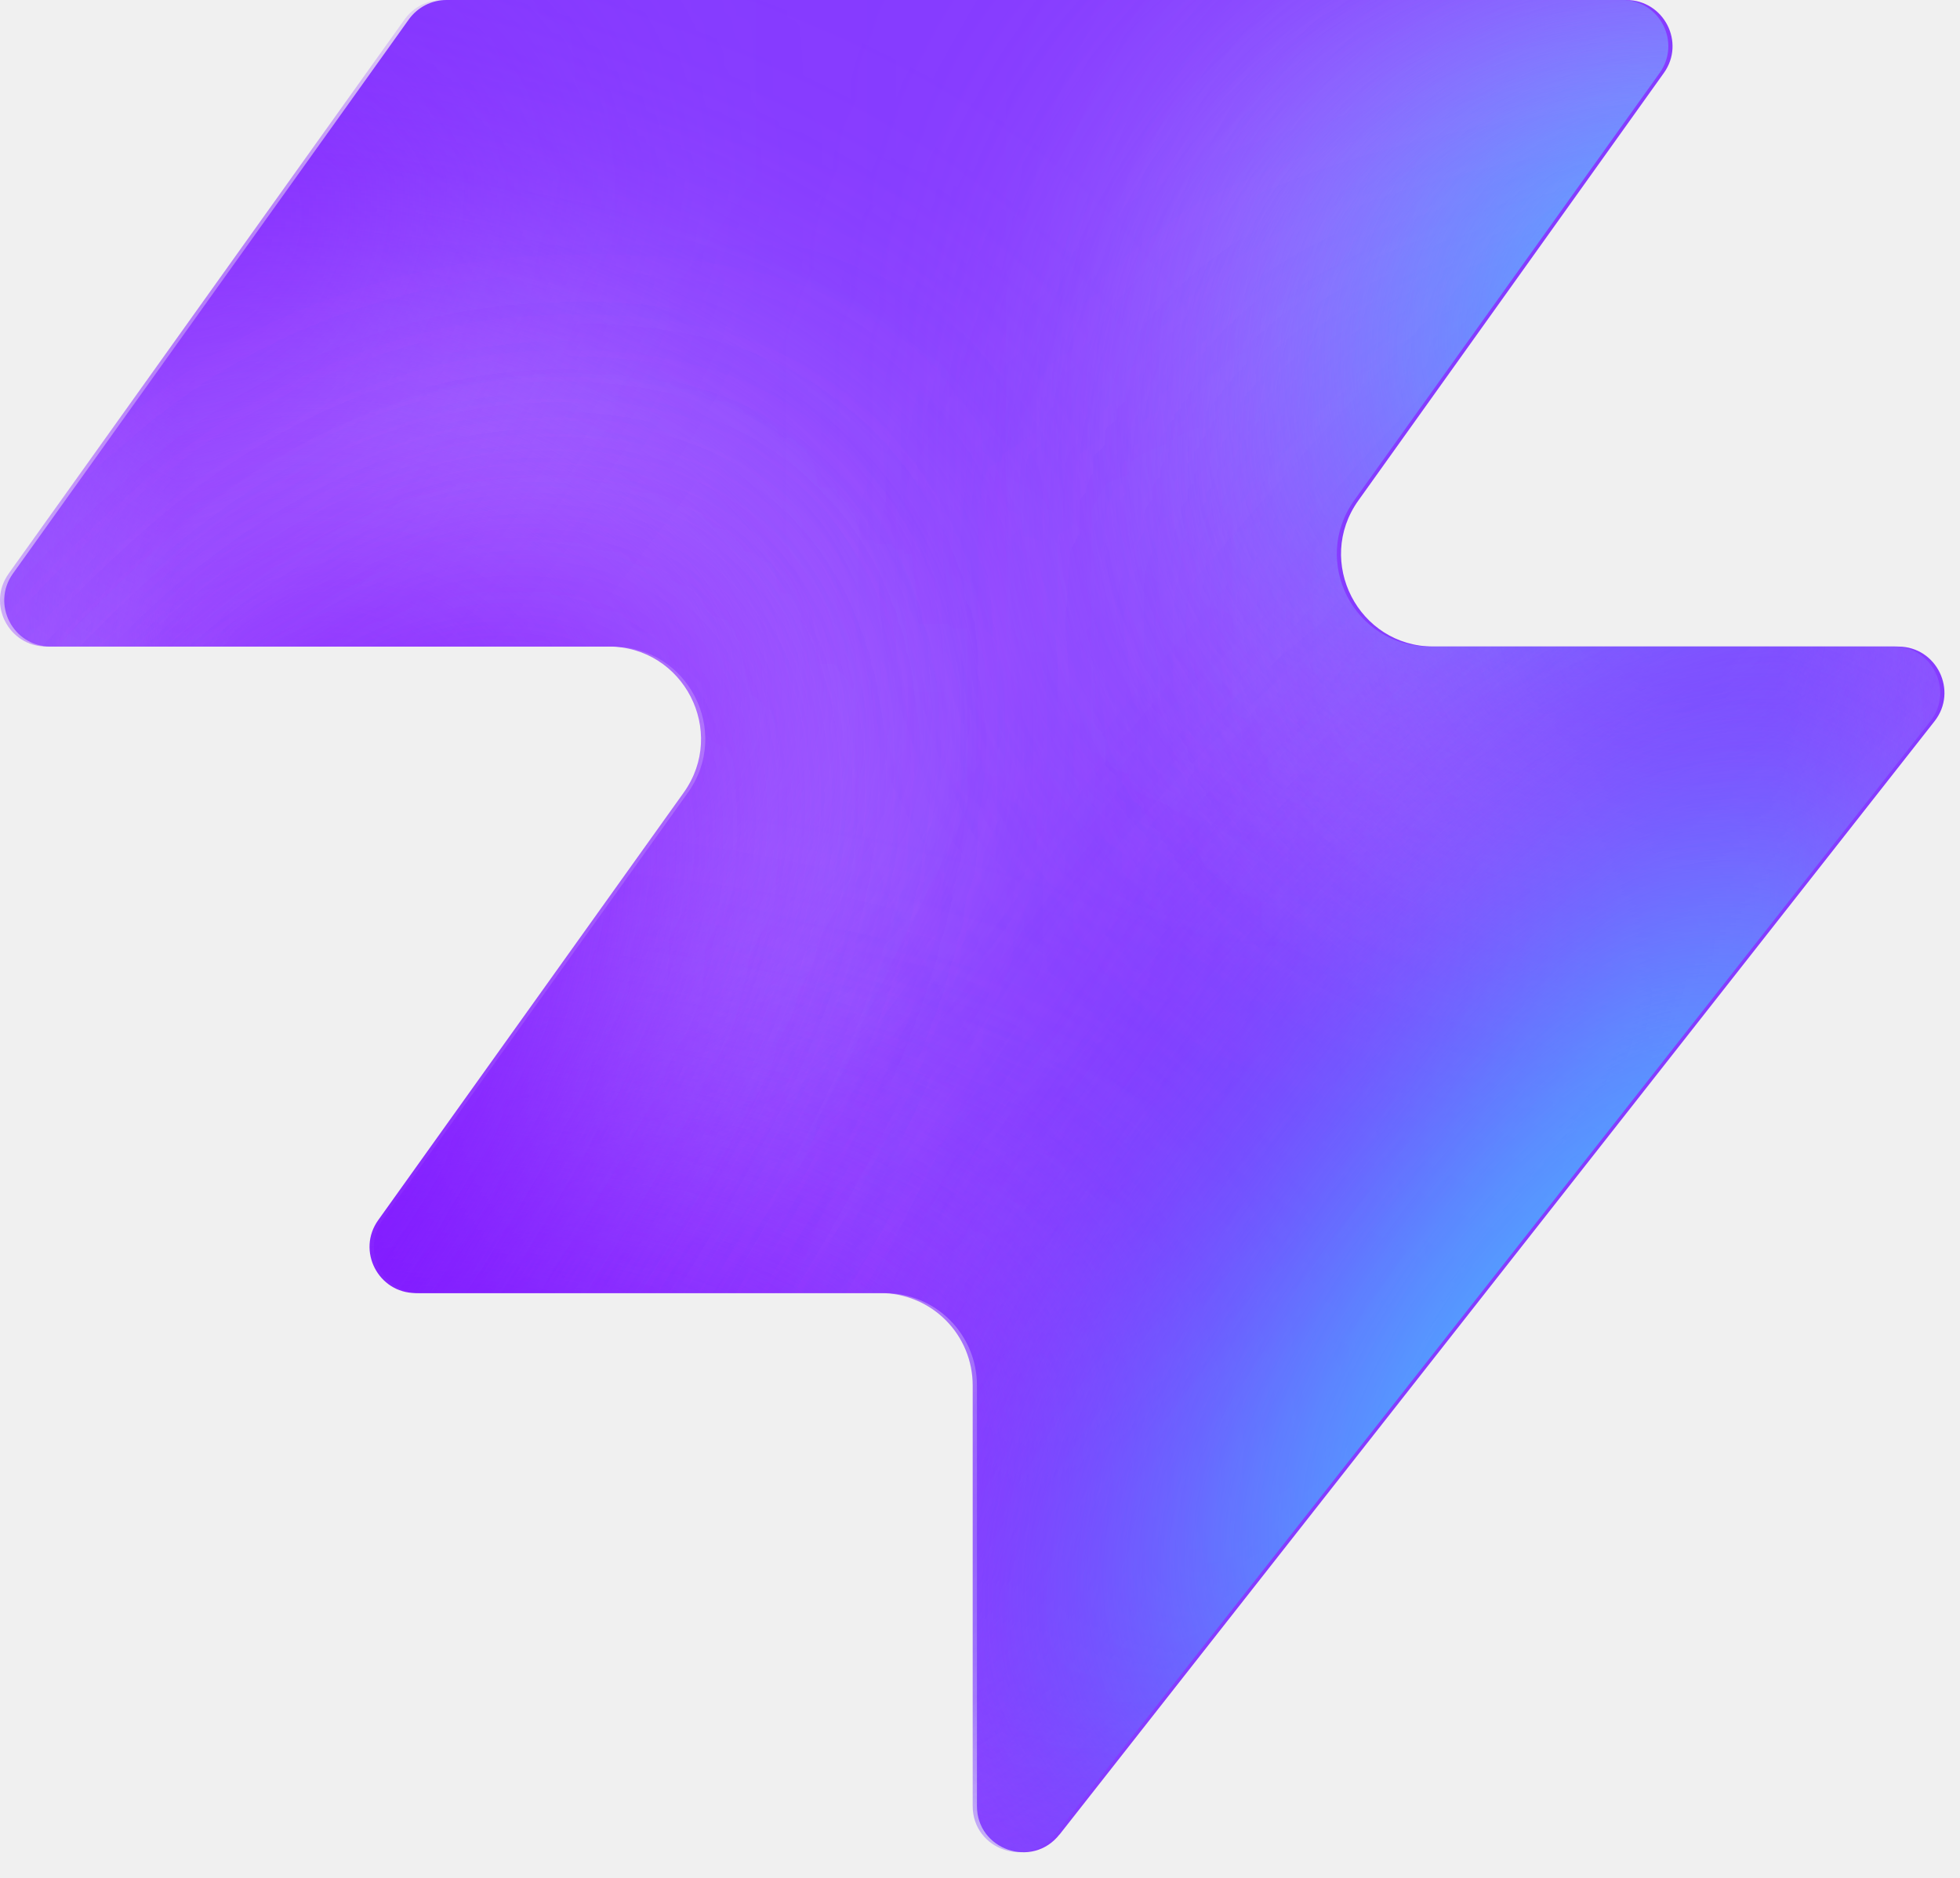
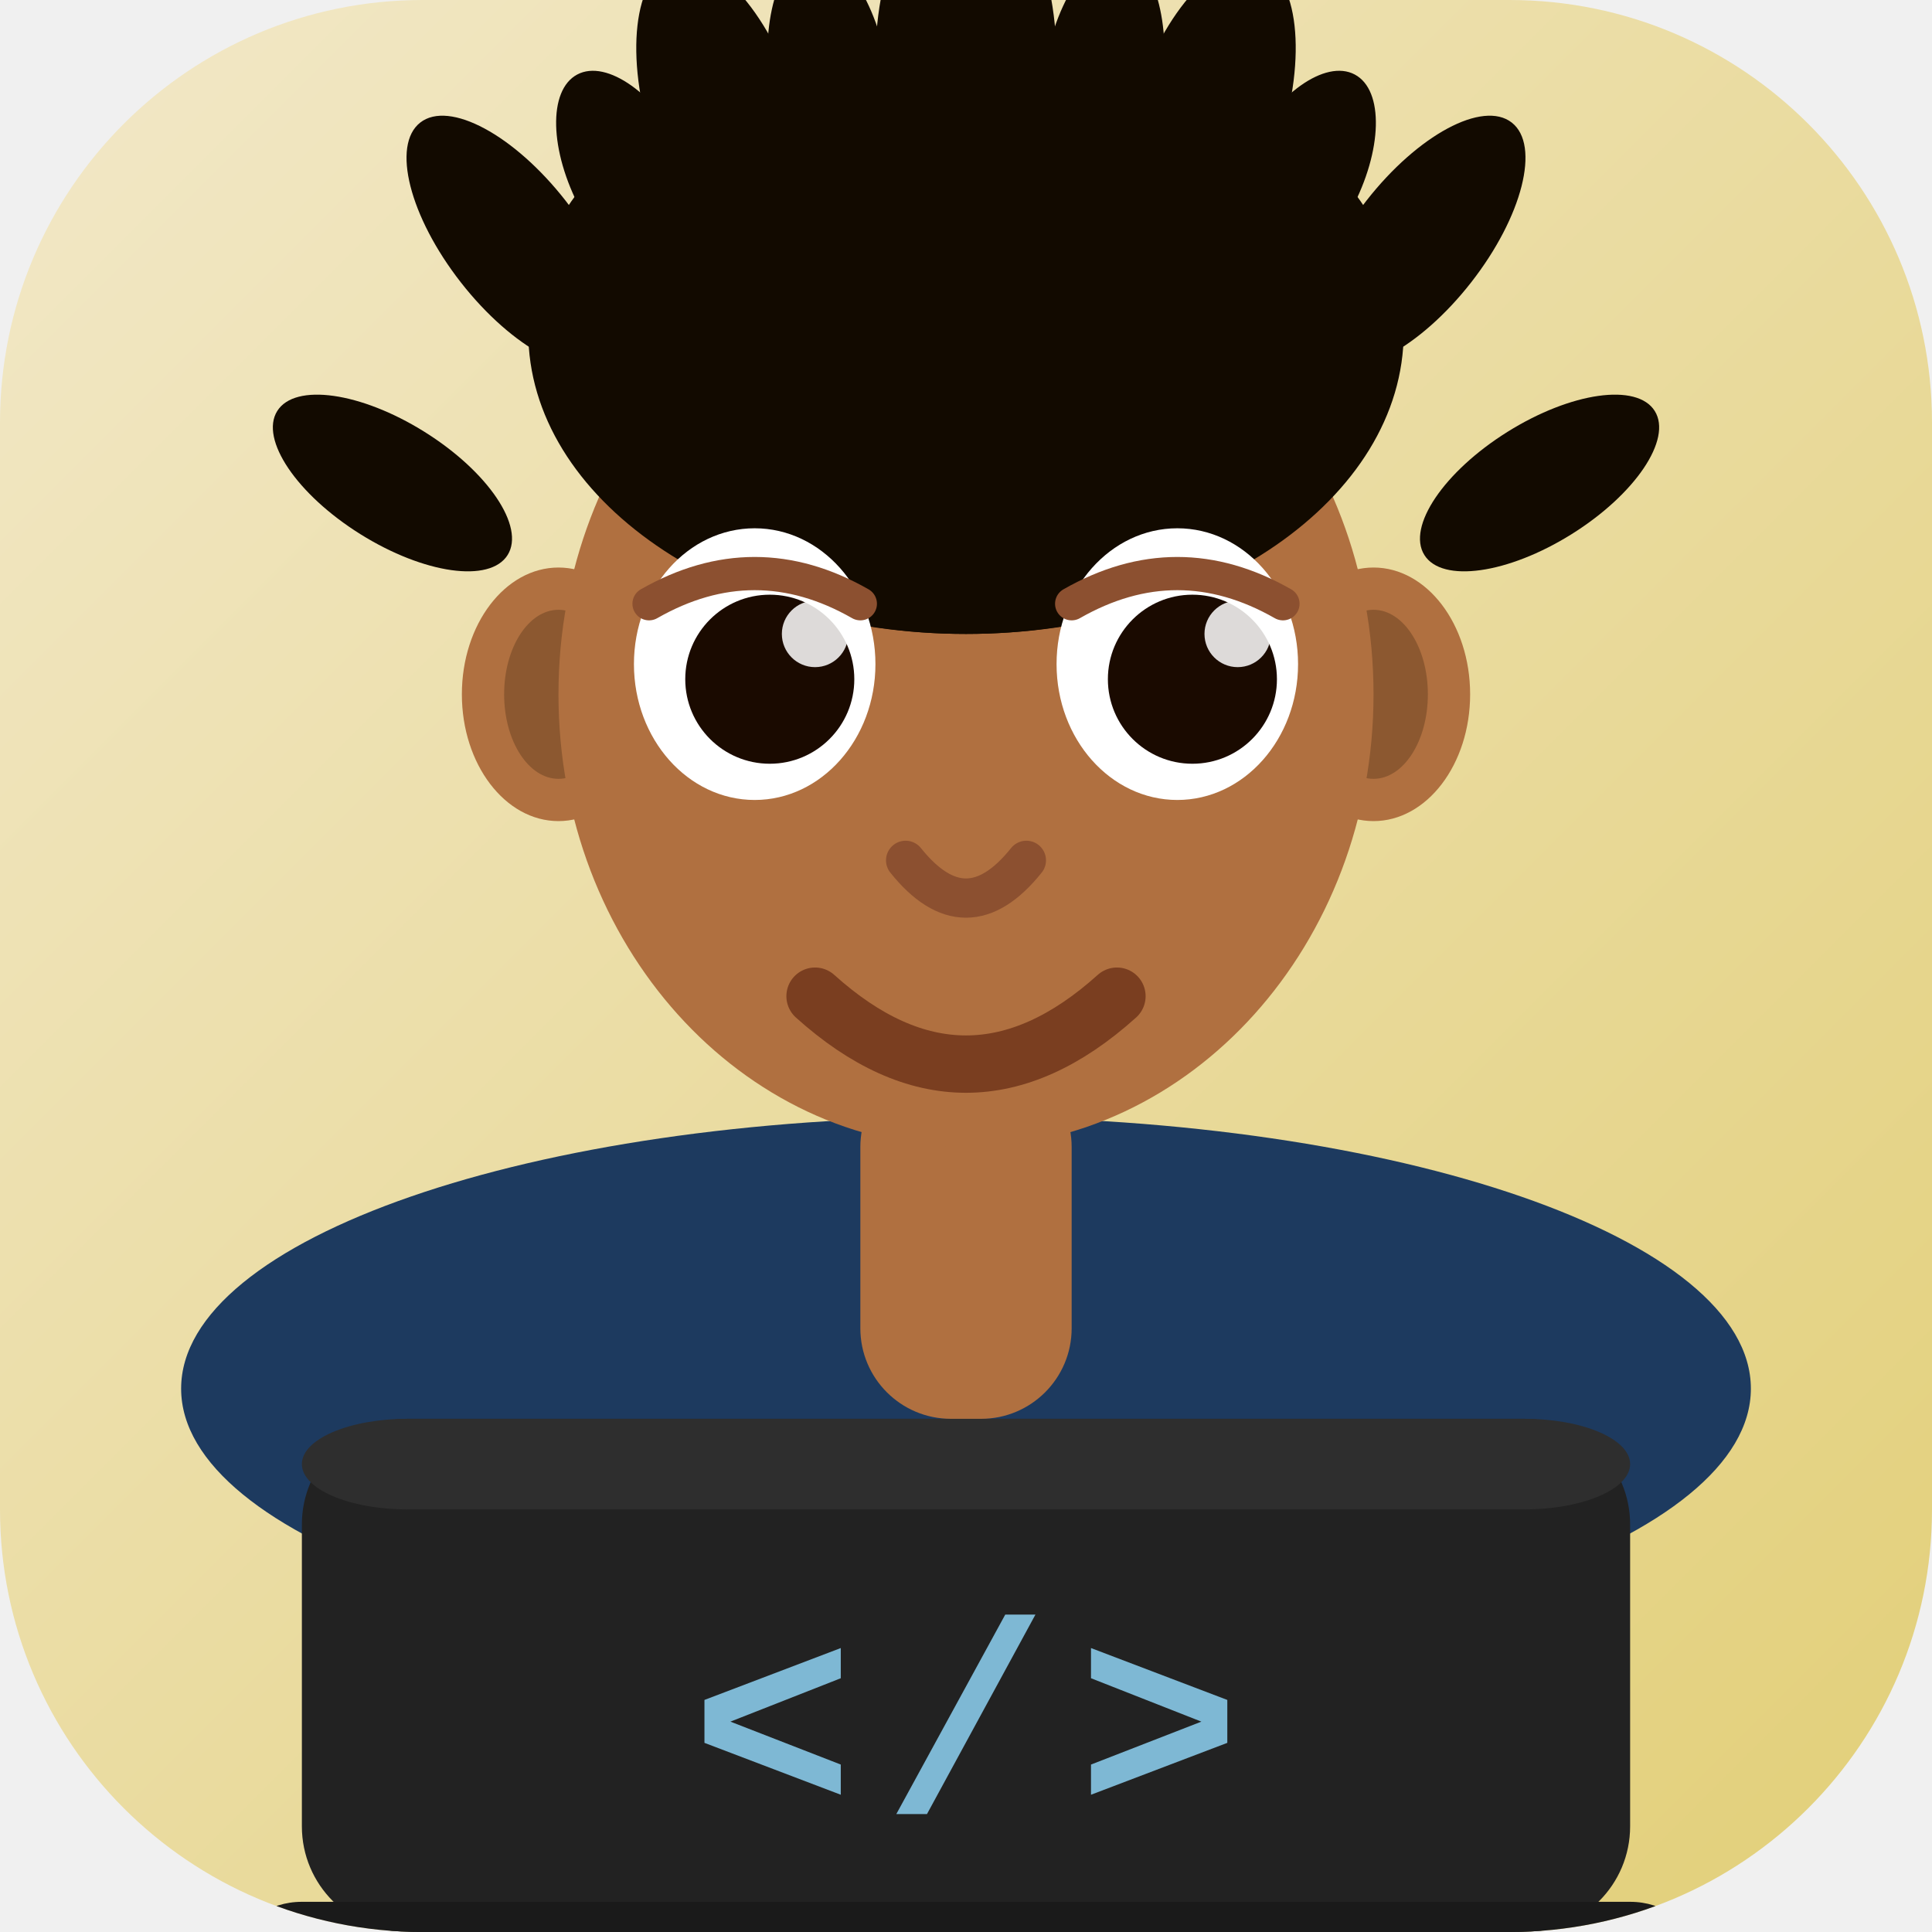
- <svg xmlns="http://www.w3.org/2000/svg" width="48" height="46" fill="none" viewBox="0 0 48 46">
-   <path fill="#863bff" d="M25.946 44.938c-.664.845-2.021.375-2.021-.698V33.937a2.26 2.26 0 0 0-2.262-2.262H10.287c-.92 0-1.456-1.04-.92-1.788l7.48-10.471c1.07-1.497 0-3.578-1.842-3.578H1.237c-.92 0-1.456-1.04-.92-1.788L10.013.474c.214-.297.556-.474.92-.474h28.894c.92 0 1.456 1.04.92 1.788l-7.48 10.471c-1.07 1.498 0 3.579 1.842 3.579h11.377c.943 0 1.473 1.088.89 1.83L25.947 44.94z" style="fill:#863bff;fill:color(display-p3 .525 .23 1);fill-opacity:1" />
-   <mask id="a" width="48" height="46" x="0" y="0" maskUnits="userSpaceOnUse" style="mask-type:alpha">
-     <path fill="#000" d="M25.842 44.938c-.664.844-2.021.375-2.021-.698V33.937a2.26 2.26 0 0 0-2.262-2.262H10.183c-.92 0-1.456-1.04-.92-1.788l7.48-10.471c1.07-1.498 0-3.579-1.842-3.579H1.133c-.92 0-1.456-1.04-.92-1.787L9.91.473c.214-.297.556-.474.92-.474h28.894c.92 0 1.456 1.04.92 1.788l-7.48 10.471c-1.07 1.498 0 3.578 1.842 3.578h11.377c.943 0 1.473 1.088.89 1.832L25.843 44.94z" style="fill:#000;fill-opacity:1" />
-   </mask>
-   <g mask="url(#a)">
-     <g filter="url(#b)">
-       <ellipse cx="5.508" cy="14.704" fill="#ede6ff" rx="5.508" ry="14.704" style="fill:#ede6ff;fill:color(display-p3 .927 .903 1);fill-opacity:1" transform="matrix(.00324 1 1 -.00324 -4.47 31.516)" />
-     </g>
-     <g filter="url(#c)">
-       <ellipse cx="10.399" cy="29.851" fill="#ede6ff" rx="10.399" ry="29.851" style="fill:#ede6ff;fill:color(display-p3 .927 .903 1);fill-opacity:1" transform="matrix(.00324 1 1 -.00324 -39.328 7.883)" />
-     </g>
-     <g filter="url(#d)">
-       <ellipse cx="5.508" cy="30.487" fill="#7e14ff" rx="5.508" ry="30.487" style="fill:#7e14ff;fill:color(display-p3 .492 .077 1);fill-opacity:1" transform="rotate(89.814 -25.913 -14.639)scale(1 -1)" />
-     </g>
-     <g filter="url(#e)">
-       <ellipse cx="5.508" cy="30.599" fill="#7e14ff" rx="5.508" ry="30.599" style="fill:#7e14ff;fill:color(display-p3 .492 .077 1);fill-opacity:1" transform="rotate(89.814 -32.644 -3.334)scale(1 -1)" />
-     </g>
-     <g filter="url(#f)">
-       <ellipse cx="5.508" cy="30.599" fill="#7e14ff" rx="5.508" ry="30.599" style="fill:#7e14ff;fill:color(display-p3 .492 .077 1);fill-opacity:1" transform="matrix(.00324 1 1 -.00324 -34.34 30.47)" />
-     </g>
-     <g filter="url(#g)">
-       <ellipse cx="14.072" cy="22.078" fill="#ede6ff" rx="14.072" ry="22.078" style="fill:#ede6ff;fill:color(display-p3 .927 .903 1);fill-opacity:1" transform="rotate(93.35 24.506 48.493)scale(-1 1)" />
-     </g>
-     <g filter="url(#h)">
-       <ellipse cx="3.47" cy="21.501" fill="#7e14ff" rx="3.47" ry="21.501" style="fill:#7e14ff;fill:color(display-p3 .492 .077 1);fill-opacity:1" transform="rotate(89.009 28.708 47.59)scale(-1 1)" />
-     </g>
-     <g filter="url(#i)">
-       <ellipse cx="3.47" cy="21.501" fill="#7e14ff" rx="3.47" ry="21.501" style="fill:#7e14ff;fill:color(display-p3 .492 .077 1);fill-opacity:1" transform="rotate(89.009 28.708 47.59)scale(-1 1)" />
-     </g>
-     <g filter="url(#j)">
-       <ellipse cx=".387" cy="8.972" fill="#7e14ff" rx="4.407" ry="29.108" style="fill:#7e14ff;fill:color(display-p3 .492 .077 1);fill-opacity:1" transform="rotate(39.51 .387 8.972)" />
-     </g>
-     <g filter="url(#k)">
-       <ellipse cx="47.523" cy="-6.092" fill="#7e14ff" rx="4.407" ry="29.108" style="fill:#7e14ff;fill:color(display-p3 .492 .077 1);fill-opacity:1" transform="rotate(37.892 47.523 -6.092)" />
-     </g>
-     <g filter="url(#l)">
-       <ellipse cx="41.412" cy="6.333" fill="#47bfff" rx="5.971" ry="9.665" style="fill:#47bfff;fill:color(display-p3 .28 .748 1);fill-opacity:1" transform="rotate(37.892 41.412 6.333)" />
-     </g>
-     <g filter="url(#m)">
-       <ellipse cx="-1.879" cy="38.332" fill="#7e14ff" rx="4.407" ry="29.108" style="fill:#7e14ff;fill:color(display-p3 .492 .077 1);fill-opacity:1" transform="rotate(37.892 -1.88 38.332)" />
-     </g>
-     <g filter="url(#n)">
-       <ellipse cx="-1.879" cy="38.332" fill="#7e14ff" rx="4.407" ry="29.108" style="fill:#7e14ff;fill:color(display-p3 .492 .077 1);fill-opacity:1" transform="rotate(37.892 -1.88 38.332)" />
-     </g>
-     <g filter="url(#o)">
-       <ellipse cx="35.651" cy="29.907" fill="#7e14ff" rx="4.407" ry="29.108" style="fill:#7e14ff;fill:color(display-p3 .492 .077 1);fill-opacity:1" transform="rotate(37.892 35.651 29.907)" />
-     </g>
-     <g filter="url(#p)">
-       <ellipse cx="38.418" cy="32.4" fill="#47bfff" rx="5.971" ry="15.297" style="fill:#47bfff;fill:color(display-p3 .28 .748 1);fill-opacity:1" transform="rotate(37.892 38.418 32.4)" />
-     </g>
+ <svg xmlns="http://www.w3.org/2000/svg" viewBox="0 0 64 64">
+   <defs>
+     <clipPath id="clip">
+       <rect width="64" height="64" rx="14" />
+     </clipPath>
+     <linearGradient id="bg" x1="0" y1="0" x2="64" y2="64" gradientUnits="userSpaceOnUse">
+       <stop offset="0%" stop-color="#F2E8C8" />
+       <stop offset="100%" stop-color="#E2CF78" />
+     </linearGradient>
+   </defs>
+   <g clip-path="url(#clip)">
+     <rect width="64" height="64" fill="url(#bg)" />
+     <ellipse cx="32" cy="46" rx="26" ry="9" fill="#1D3A5F" />
+     <rect x="10" y="47" width="44" height="17" rx="3.5" fill="#222222" />
+     <rect x="10" y="47" width="44" height="3" rx="3.5" fill="#2E2E2E" />
+     <text x="32" y="60" text-anchor="middle" font-family="'Courier New', monospace" font-size="9" font-weight="bold" fill="#7EB8D4" letter-spacing="1">&lt;/&gt;</text>
+     <rect x="8" y="63" width="48" height="3" rx="2" fill="#1A1A1A" />
+     <rect x="28.5" y="35" width="7" height="12" rx="3" fill="#B07040" />
+     <ellipse cx="18.5" cy="23" rx="3.2" ry="4.2" fill="#B07040" />
+     <ellipse cx="18.5" cy="23" rx="1.8" ry="2.8" fill="#8C5830" />
+     <ellipse cx="45.5" cy="23" rx="3.2" ry="4.2" fill="#B07040" />
+     <ellipse cx="45.5" cy="23" rx="1.8" ry="2.8" fill="#8C5830" />
+     <ellipse cx="32" cy="23" rx="13.5" ry="15" fill="#B07040" />
+     <ellipse cx="32" cy="11" rx="14.5" ry="10" fill="#120A00" />
+     <ellipse cx="32" cy="2" rx="3" ry="6" transform="rotate(0,32,2)" fill="#120A00" />
+     <ellipse cx="24" cy="4" rx="2.5" ry="5.5" transform="rotate(-18,24,4)" fill="#120A00" />
+     <ellipse cx="40" cy="4" rx="2.5" ry="5.5" transform="rotate(18,40,4)" fill="#120A00" />
+     <ellipse cx="17" cy="8" rx="2.2" ry="5" transform="rotate(-38,17,8)" fill="#120A00" />
+     <ellipse cx="47" cy="8" rx="2.2" ry="5" transform="rotate(38,47,8)" fill="#120A00" />
+     <ellipse cx="13" cy="16" rx="2" ry="4.5" transform="rotate(-58,13,16)" fill="#120A00" />
+     <ellipse cx="51" cy="16" rx="2" ry="4.5" transform="rotate(58,51,16)" fill="#120A00" />
+     <ellipse cx="27.5" cy="3" rx="2" ry="4.5" transform="rotate(-8,27,3)" fill="#120A00" />
+     <ellipse cx="36.5" cy="3" rx="2" ry="4.5" transform="rotate(8,37,3)" fill="#120A00" />
+     <ellipse cx="21" cy="6" rx="2" ry="4" transform="rotate(-28,21,6)" fill="#120A00" />
+     <ellipse cx="43" cy="6" rx="2" ry="4" transform="rotate(28,43,6)" fill="#120A00" />
+     <ellipse cx="32" cy="12" rx="13.5" ry="9" fill="#120A00" />
+     <ellipse cx="25" cy="22" rx="4" ry="4.5" fill="white" />
+     <circle cx="25.5" cy="22.5" r="2.8" fill="#1A0A00" />
+     <circle cx="27" cy="21" r="1.1" fill="white" opacity="0.85" />
+     <ellipse cx="39" cy="22" rx="4" ry="4.5" fill="white" />
+     <circle cx="39.5" cy="22.5" r="2.8" fill="#1A0A00" />
+     <circle cx="41" cy="21" r="1.1" fill="white" opacity="0.85" />
+     <path d="M 21.5 20 Q 25 18 28.5 20" stroke="#8C5030" stroke-width="1.1" fill="none" stroke-linecap="round" />
+     <path d="M 35.5 20 Q 39 18 42.5 20" stroke="#8C5030" stroke-width="1.1" fill="none" stroke-linecap="round" />
+     <path d="M 30 28.5 Q 32 31 34 28.5" stroke="#8C5030" stroke-width="1.3" fill="none" stroke-linecap="round" />
+     <path d="M 27 33 Q 32 37.5 37 33" stroke="#7A3E20" stroke-width="1.9" fill="none" stroke-linecap="round" />
  </g>
-   <defs>
-     <filter id="b" width="60.045" height="41.654" x="-19.77" y="16.149" color-interpolation-filters="sRGB" filterUnits="userSpaceOnUse">
-       <feFlood flood-opacity="0" result="BackgroundImageFix" />
-       <feBlend in="SourceGraphic" in2="BackgroundImageFix" result="shape" />
-       <feGaussianBlur result="effect1_foregroundBlur_2002_17158" stdDeviation="7.659" />
-     </filter>
-     <filter id="c" width="90.34" height="51.437" x="-54.613" y="-7.533" color-interpolation-filters="sRGB" filterUnits="userSpaceOnUse">
-       <feFlood flood-opacity="0" result="BackgroundImageFix" />
-       <feBlend in="SourceGraphic" in2="BackgroundImageFix" result="shape" />
-       <feGaussianBlur result="effect1_foregroundBlur_2002_17158" stdDeviation="7.659" />
-     </filter>
-     <filter id="d" width="79.355" height="29.4" x="-49.64" y="2.03" color-interpolation-filters="sRGB" filterUnits="userSpaceOnUse">
-       <feFlood flood-opacity="0" result="BackgroundImageFix" />
-       <feBlend in="SourceGraphic" in2="BackgroundImageFix" result="shape" />
-       <feGaussianBlur result="effect1_foregroundBlur_2002_17158" stdDeviation="4.596" />
-     </filter>
-     <filter id="e" width="79.579" height="29.4" x="-45.045" y="20.029" color-interpolation-filters="sRGB" filterUnits="userSpaceOnUse">
-       <feFlood flood-opacity="0" result="BackgroundImageFix" />
-       <feBlend in="SourceGraphic" in2="BackgroundImageFix" result="shape" />
-       <feGaussianBlur result="effect1_foregroundBlur_2002_17158" stdDeviation="4.596" />
-     </filter>
-     <filter id="f" width="79.579" height="29.4" x="-43.513" y="21.178" color-interpolation-filters="sRGB" filterUnits="userSpaceOnUse">
-       <feFlood flood-opacity="0" result="BackgroundImageFix" />
-       <feBlend in="SourceGraphic" in2="BackgroundImageFix" result="shape" />
-       <feGaussianBlur result="effect1_foregroundBlur_2002_17158" stdDeviation="4.596" />
-     </filter>
-     <filter id="g" width="74.749" height="58.852" x="15.756" y="-17.901" color-interpolation-filters="sRGB" filterUnits="userSpaceOnUse">
-       <feFlood flood-opacity="0" result="BackgroundImageFix" />
-       <feBlend in="SourceGraphic" in2="BackgroundImageFix" result="shape" />
-       <feGaussianBlur result="effect1_foregroundBlur_2002_17158" stdDeviation="7.659" />
-     </filter>
-     <filter id="h" width="61.377" height="25.362" x="23.548" y="2.284" color-interpolation-filters="sRGB" filterUnits="userSpaceOnUse">
-       <feFlood flood-opacity="0" result="BackgroundImageFix" />
-       <feBlend in="SourceGraphic" in2="BackgroundImageFix" result="shape" />
-       <feGaussianBlur result="effect1_foregroundBlur_2002_17158" stdDeviation="4.596" />
-     </filter>
-     <filter id="i" width="61.377" height="25.362" x="23.548" y="2.284" color-interpolation-filters="sRGB" filterUnits="userSpaceOnUse">
-       <feFlood flood-opacity="0" result="BackgroundImageFix" />
-       <feBlend in="SourceGraphic" in2="BackgroundImageFix" result="shape" />
-       <feGaussianBlur result="effect1_foregroundBlur_2002_17158" stdDeviation="4.596" />
-     </filter>
-     <filter id="j" width="56.045" height="63.649" x="-27.636" y="-22.853" color-interpolation-filters="sRGB" filterUnits="userSpaceOnUse">
-       <feFlood flood-opacity="0" result="BackgroundImageFix" />
-       <feBlend in="SourceGraphic" in2="BackgroundImageFix" result="shape" />
-       <feGaussianBlur result="effect1_foregroundBlur_2002_17158" stdDeviation="4.596" />
-     </filter>
-     <filter id="k" width="54.814" height="64.646" x="20.116" y="-38.415" color-interpolation-filters="sRGB" filterUnits="userSpaceOnUse">
-       <feFlood flood-opacity="0" result="BackgroundImageFix" />
-       <feBlend in="SourceGraphic" in2="BackgroundImageFix" result="shape" />
-       <feGaussianBlur result="effect1_foregroundBlur_2002_17158" stdDeviation="4.596" />
-     </filter>
-     <filter id="l" width="33.541" height="35.313" x="24.641" y="-11.323" color-interpolation-filters="sRGB" filterUnits="userSpaceOnUse">
-       <feFlood flood-opacity="0" result="BackgroundImageFix" />
-       <feBlend in="SourceGraphic" in2="BackgroundImageFix" result="shape" />
-       <feGaussianBlur result="effect1_foregroundBlur_2002_17158" stdDeviation="4.596" />
-     </filter>
-     <filter id="m" width="54.814" height="64.646" x="-29.286" y="6.009" color-interpolation-filters="sRGB" filterUnits="userSpaceOnUse">
-       <feFlood flood-opacity="0" result="BackgroundImageFix" />
-       <feBlend in="SourceGraphic" in2="BackgroundImageFix" result="shape" />
-       <feGaussianBlur result="effect1_foregroundBlur_2002_17158" stdDeviation="4.596" />
-     </filter>
-     <filter id="n" width="54.814" height="64.646" x="-29.286" y="6.009" color-interpolation-filters="sRGB" filterUnits="userSpaceOnUse">
-       <feFlood flood-opacity="0" result="BackgroundImageFix" />
-       <feBlend in="SourceGraphic" in2="BackgroundImageFix" result="shape" />
-       <feGaussianBlur result="effect1_foregroundBlur_2002_17158" stdDeviation="4.596" />
-     </filter>
-     <filter id="o" width="54.814" height="64.646" x="8.244" y="-2.416" color-interpolation-filters="sRGB" filterUnits="userSpaceOnUse">
-       <feFlood flood-opacity="0" result="BackgroundImageFix" />
-       <feBlend in="SourceGraphic" in2="BackgroundImageFix" result="shape" />
-       <feGaussianBlur result="effect1_foregroundBlur_2002_17158" stdDeviation="4.596" />
-     </filter>
-     <filter id="p" width="39.409" height="43.623" x="18.713" y="10.588" color-interpolation-filters="sRGB" filterUnits="userSpaceOnUse">
-       <feFlood flood-opacity="0" result="BackgroundImageFix" />
-       <feBlend in="SourceGraphic" in2="BackgroundImageFix" result="shape" />
-       <feGaussianBlur result="effect1_foregroundBlur_2002_17158" stdDeviation="4.596" />
-     </filter>
-   </defs>
</svg>
